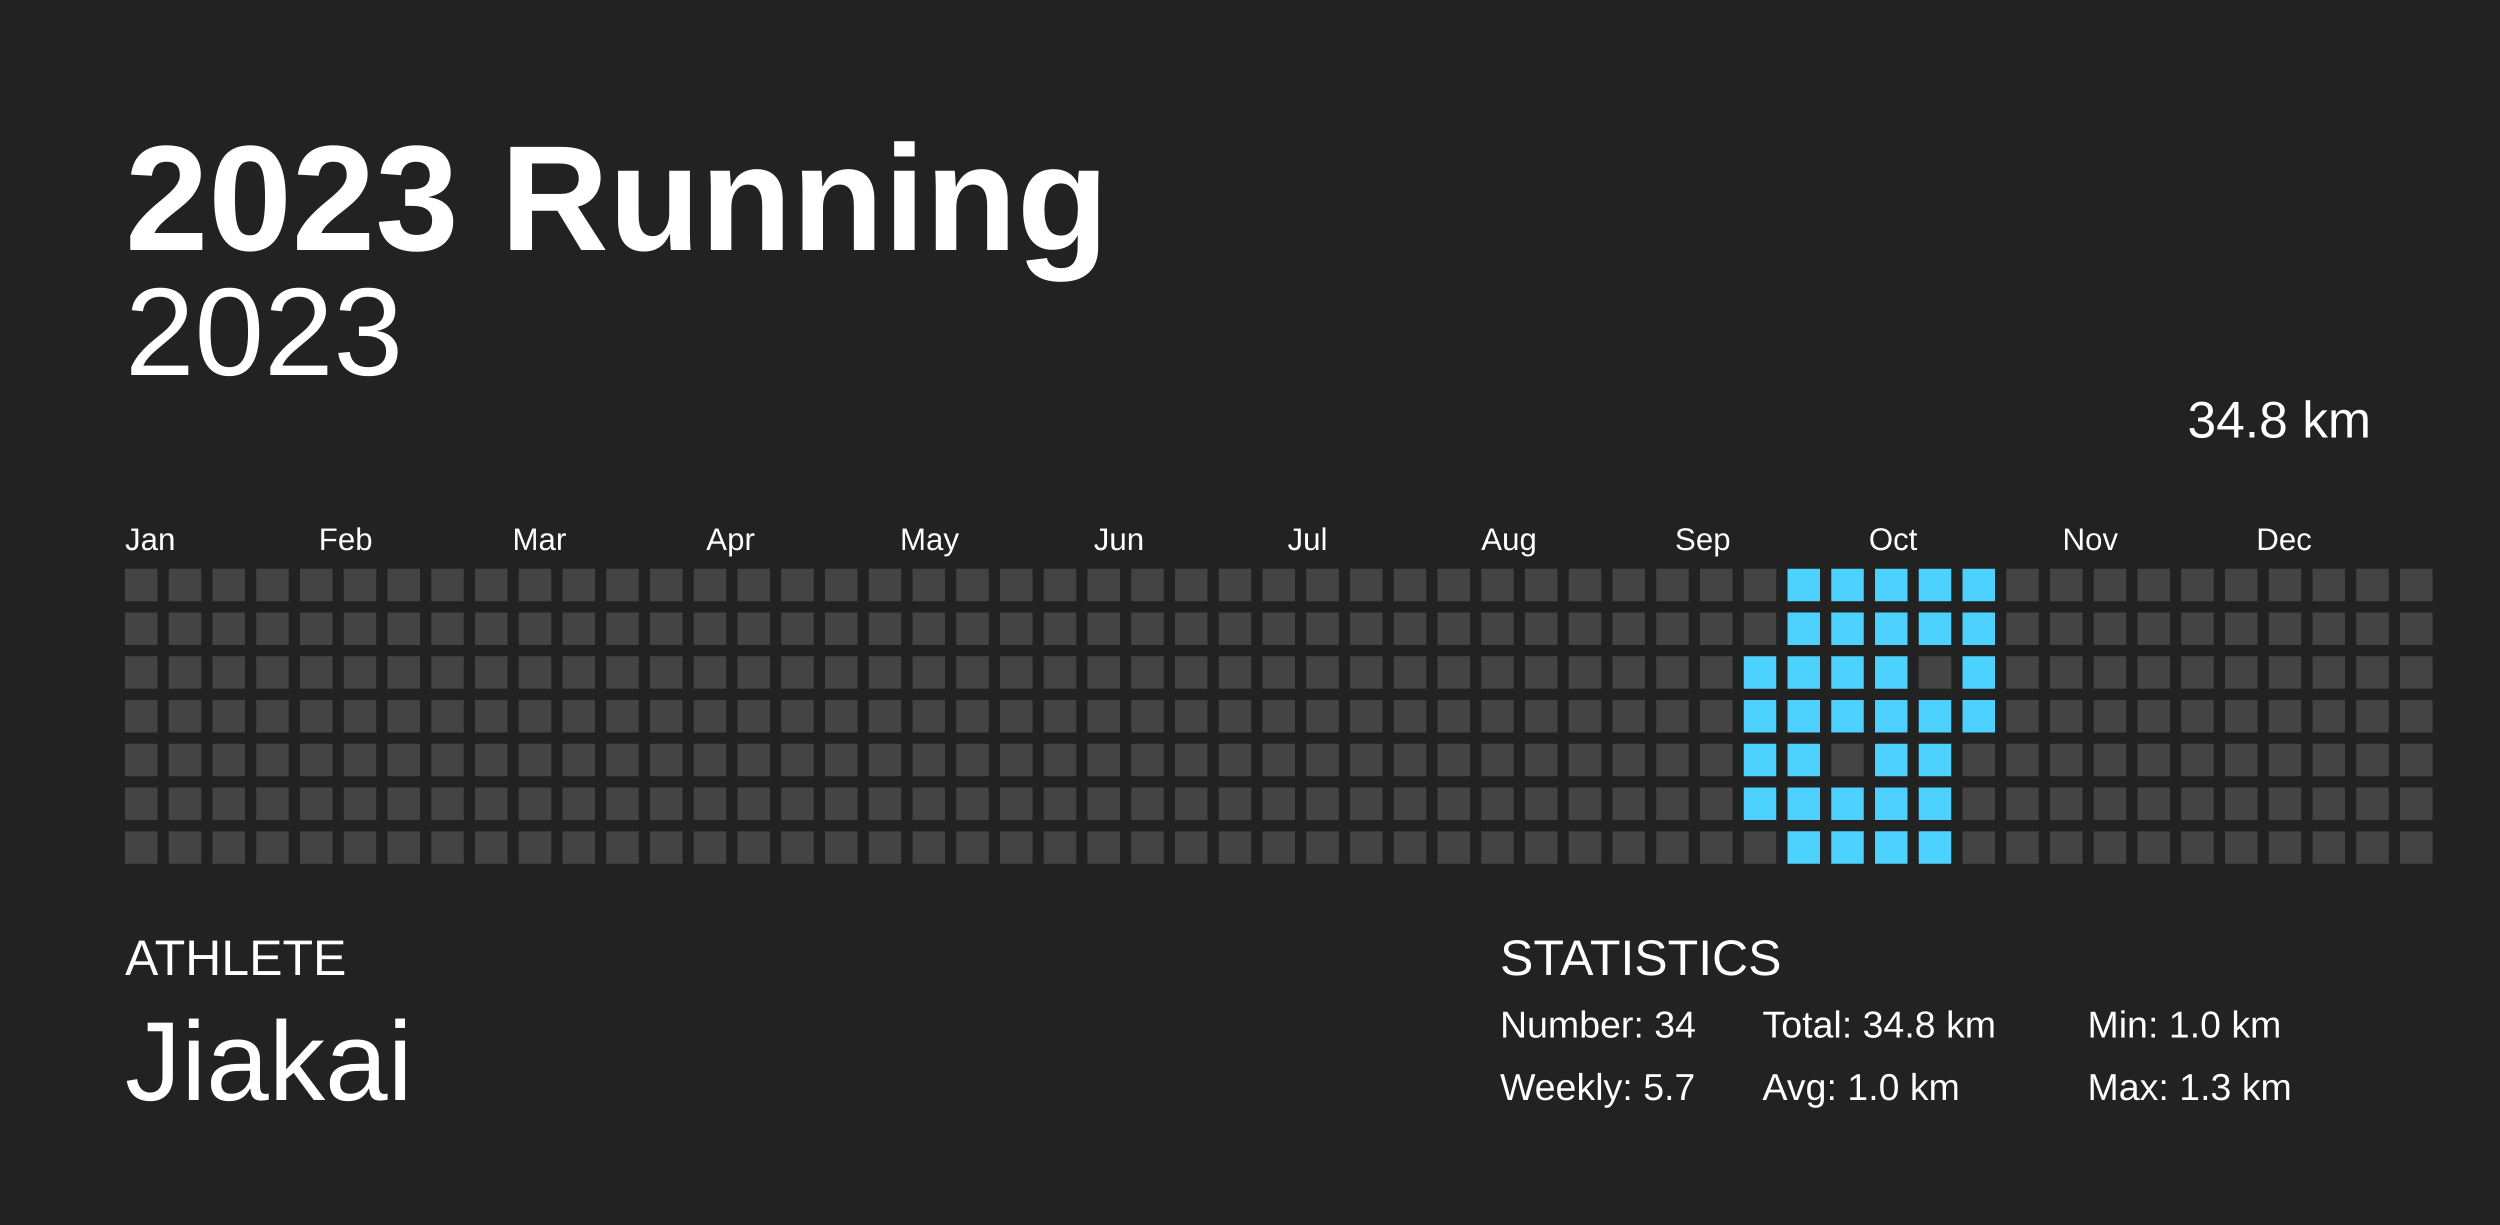
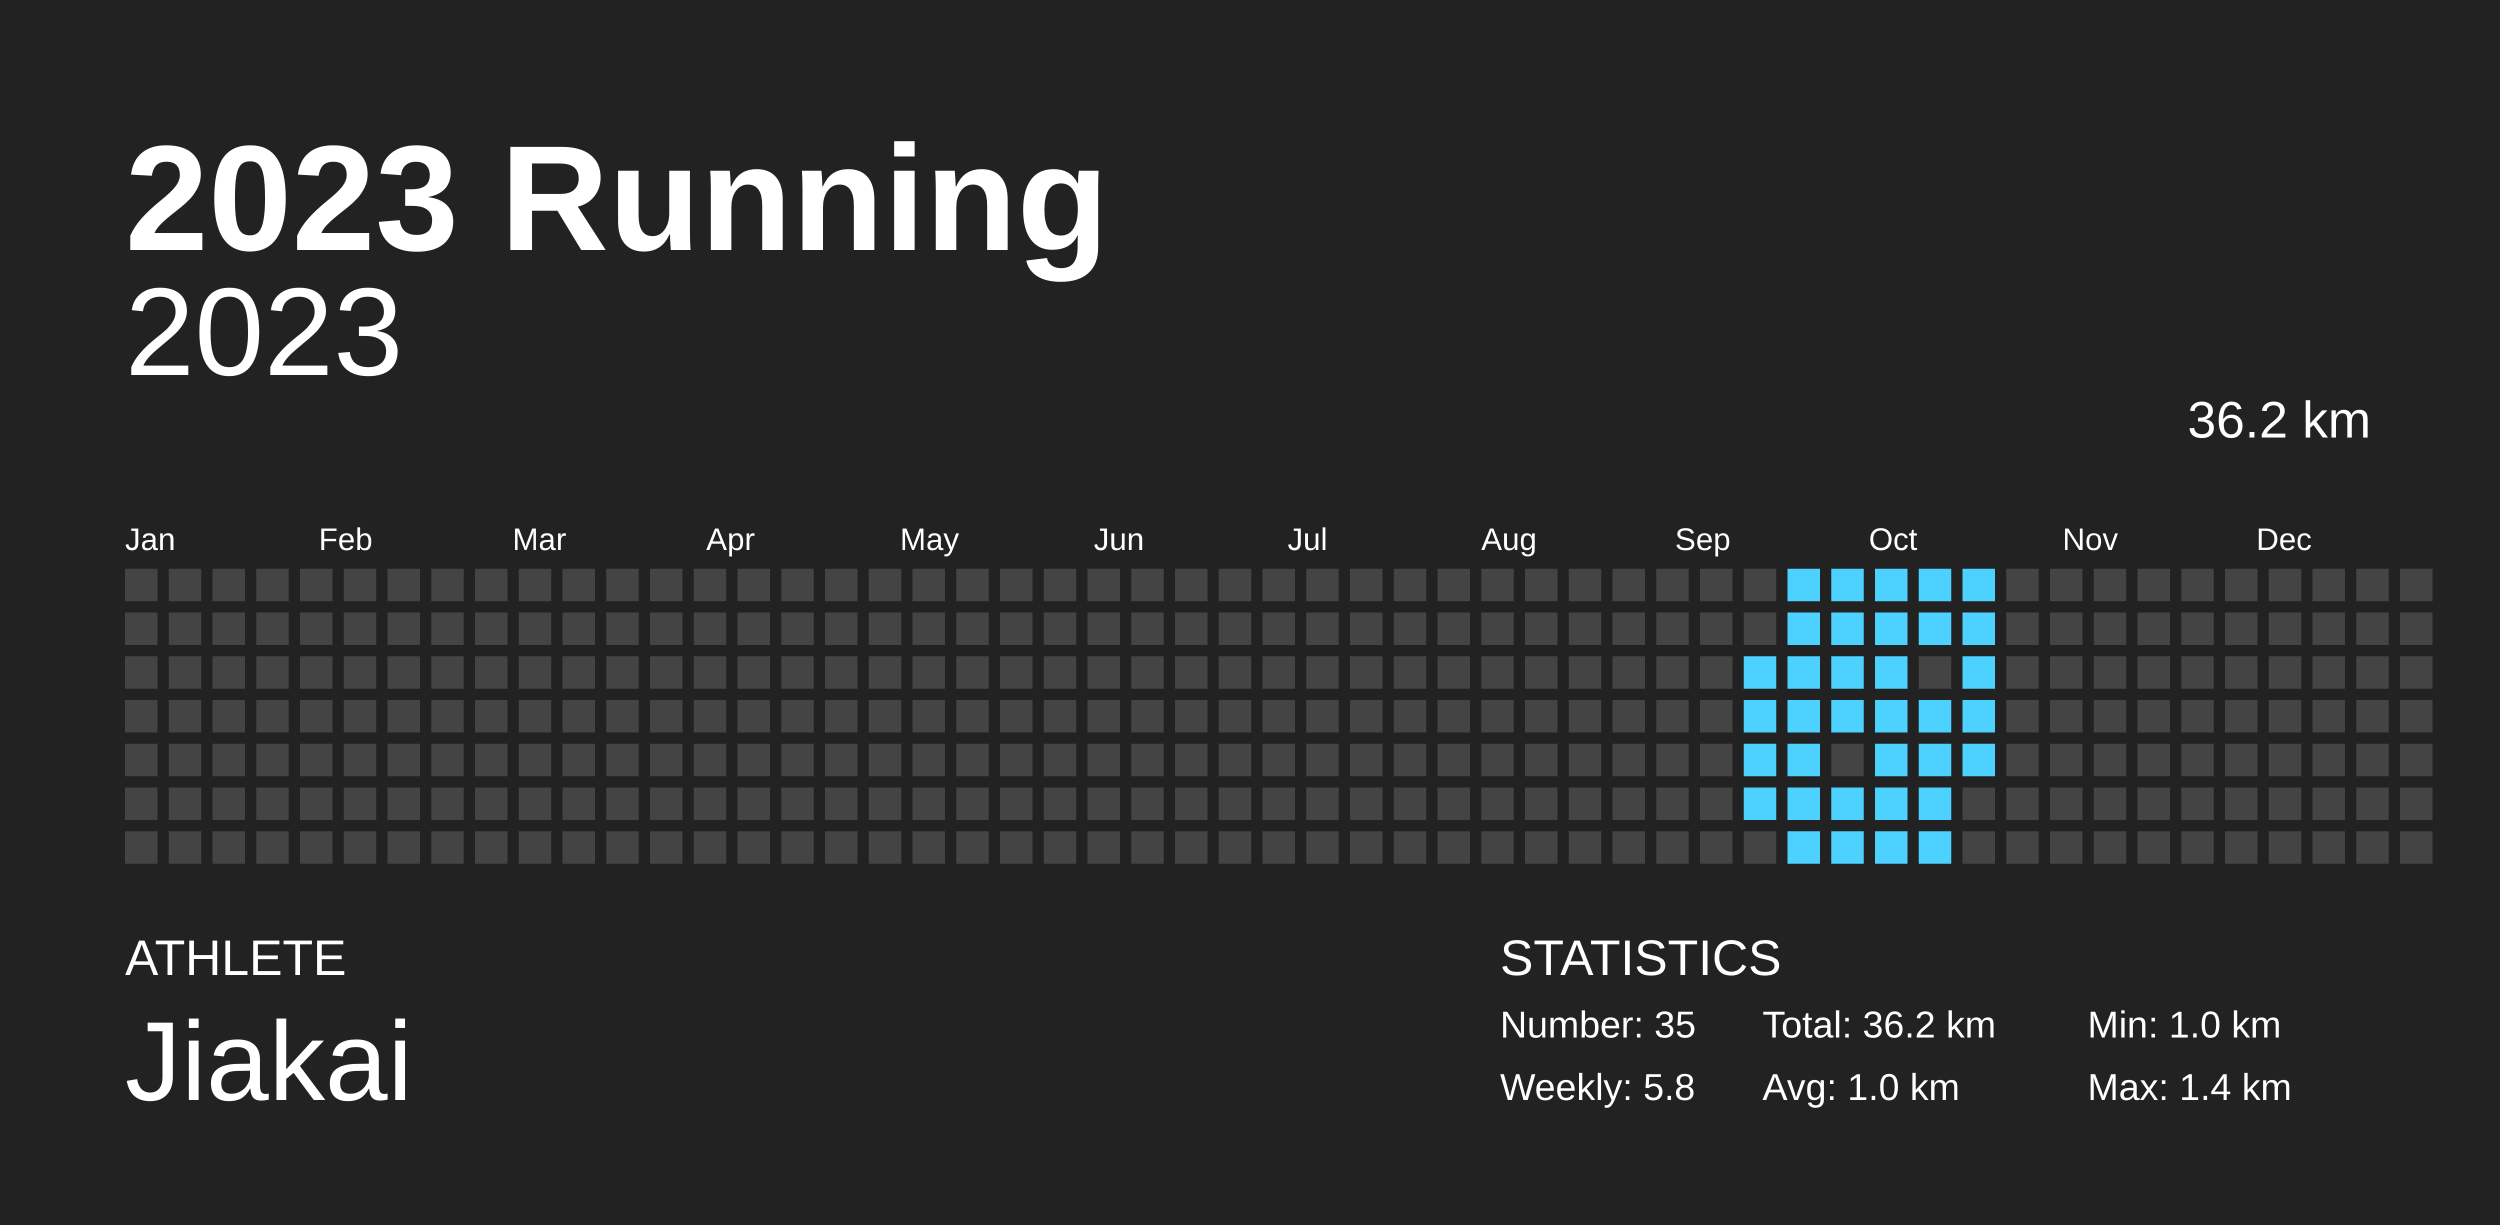
<svg xmlns="http://www.w3.org/2000/svg" baseProfile="full" height="98mm" version="1.1" viewBox="0,0,200,98" width="200mm">
  <defs />
  <rect fill="#222222" height="98" width="200" x="0" y="0" />
  <text fill="#FFFFFF" style="font-size:12px; font-family:Arial; font-weight:bold;" x="10" y="20">2023 Running</text>
  <text fill="#FFFFFF" style="font-size:4px; font-family:Arial" x="10" y="78">ATHLETE</text>
  <text fill="#FFFFFF" style="font-size:9px; font-family:Arial" x="10" y="88">Jiakai</text>
  <text fill="#FFFFFF" style="font-size:4px; font-family:Arial" x="120" y="78">STATISTICS</text>
-   <text fill="#FFFFFF" style="font-size:3px; font-family:Arial" x="120" y="83">Number: 34</text>
-   <text fill="#FFFFFF" style="font-size:3px; font-family:Arial" x="120" y="88">Weekly: 5.7</text>
-   <text fill="#FFFFFF" style="font-size:3px; font-family:Arial" x="141" y="83">Total: 34.8 km</text>
+   <text fill="#FFFFFF" style="font-size:3px; font-family:Arial" x="120" y="83">Number: 35</text>
+   <text fill="#FFFFFF" style="font-size:3px; font-family:Arial" x="120" y="88">Weekly: 5.8</text>
+   <text fill="#FFFFFF" style="font-size:3px; font-family:Arial" x="141" y="83">Total: 36.2 km</text>
  <text fill="#FFFFFF" style="font-size:3px; font-family:Arial" x="141" y="88">Avg: 1.0 km</text>
  <text fill="#FFFFFF" style="font-size:3px; font-family:Arial" x="167" y="83">Min: 1.0 km</text>
-   <text fill="#FFFFFF" style="font-size:3px; font-family:Arial" x="167" y="88">Max: 1.3 km</text>
+   <text fill="#FFFFFF" style="font-size:3px; font-family:Arial" x="167" y="88">Max: 1.4 km</text>
  <text alignment-baseline="hanging" fill="#FFFFFF" style="font-size:10.0px; font-family:Arial;" x="10" y="30">2023</text>
-   <text alignment-baseline="hanging" fill="#FFFFFF" style="font-size:4.125px; font-family:Arial;" x="175" y="35">34.8 km</text>
+   <text alignment-baseline="hanging" fill="#FFFFFF" style="font-size:4.125px; font-family:Arial;" x="175" y="35">36.2 km</text>
  <text fill="#FFFFFF" style="font-size:2.5px; font-family:Arial" x="10.0" y="44">Jan</text>
  <text fill="#FFFFFF" style="font-size:2.5px; font-family:Arial" x="25.5" y="44">Feb</text>
  <text fill="#FFFFFF" style="font-size:2.5px; font-family:Arial" x="41.0" y="44">Mar</text>
  <text fill="#FFFFFF" style="font-size:2.5px; font-family:Arial" x="56.5" y="44">Apr</text>
  <text fill="#FFFFFF" style="font-size:2.5px; font-family:Arial" x="72.0" y="44">May</text>
  <text fill="#FFFFFF" style="font-size:2.5px; font-family:Arial" x="87.5" y="44">Jun</text>
  <text fill="#FFFFFF" style="font-size:2.5px; font-family:Arial" x="103.0" y="44">Jul</text>
  <text fill="#FFFFFF" style="font-size:2.5px; font-family:Arial" x="118.5" y="44">Aug</text>
  <text fill="#FFFFFF" style="font-size:2.5px; font-family:Arial" x="134.0" y="44">Sep</text>
  <text fill="#FFFFFF" style="font-size:2.5px; font-family:Arial" x="149.5" y="44">Oct</text>
  <text fill="#FFFFFF" style="font-size:2.5px; font-family:Arial" x="165.0" y="44">Nov</text>
  <text fill="#FFFFFF" style="font-size:2.5px; font-family:Arial" x="180.5" y="44">Dec</text>
  <rect fill="#444444" height="2.6" width="2.6" x="10.0" y="45.5" />
  <rect fill="#444444" height="2.6" width="2.6" x="10.0" y="49.0" />
  <rect fill="#444444" height="2.6" width="2.6" x="10.0" y="52.5" />
  <rect fill="#444444" height="2.6" width="2.6" x="10.0" y="56.0" />
  <rect fill="#444444" height="2.6" width="2.6" x="10.0" y="59.5" />
  <rect fill="#444444" height="2.6" width="2.6" x="10.0" y="63.0" />
  <rect fill="#444444" height="2.6" width="2.6" x="10.0" y="66.5" />
  <rect fill="#444444" height="2.6" width="2.6" x="13.5" y="45.5" />
  <rect fill="#444444" height="2.6" width="2.6" x="13.5" y="49.0" />
  <rect fill="#444444" height="2.6" width="2.6" x="13.5" y="52.5" />
  <rect fill="#444444" height="2.6" width="2.6" x="13.5" y="56.0" />
  <rect fill="#444444" height="2.6" width="2.6" x="13.5" y="59.5" />
  <rect fill="#444444" height="2.6" width="2.6" x="13.5" y="63.0" />
  <rect fill="#444444" height="2.6" width="2.6" x="13.5" y="66.5" />
  <rect fill="#444444" height="2.6" width="2.6" x="17.0" y="45.5" />
  <rect fill="#444444" height="2.6" width="2.6" x="17.0" y="49.0" />
  <rect fill="#444444" height="2.6" width="2.6" x="17.0" y="52.5" />
  <rect fill="#444444" height="2.6" width="2.6" x="17.0" y="56.0" />
  <rect fill="#444444" height="2.6" width="2.6" x="17.0" y="59.5" />
  <rect fill="#444444" height="2.6" width="2.6" x="17.0" y="63.0" />
  <rect fill="#444444" height="2.6" width="2.6" x="17.0" y="66.5" />
  <rect fill="#444444" height="2.6" width="2.6" x="20.5" y="45.5" />
  <rect fill="#444444" height="2.6" width="2.6" x="20.5" y="49.0" />
  <rect fill="#444444" height="2.6" width="2.6" x="20.5" y="52.5" />
  <rect fill="#444444" height="2.6" width="2.6" x="20.5" y="56.0" />
  <rect fill="#444444" height="2.6" width="2.6" x="20.5" y="59.5" />
  <rect fill="#444444" height="2.6" width="2.6" x="20.5" y="63.0" />
  <rect fill="#444444" height="2.6" width="2.6" x="20.5" y="66.5" />
  <rect fill="#444444" height="2.6" width="2.6" x="24.0" y="45.5" />
  <rect fill="#444444" height="2.6" width="2.6" x="24.0" y="49.0" />
  <rect fill="#444444" height="2.6" width="2.6" x="24.0" y="52.5" />
  <rect fill="#444444" height="2.6" width="2.6" x="24.0" y="56.0" />
  <rect fill="#444444" height="2.6" width="2.6" x="24.0" y="59.5" />
  <rect fill="#444444" height="2.6" width="2.6" x="24.0" y="63.0" />
  <rect fill="#444444" height="2.6" width="2.6" x="24.0" y="66.5" />
  <rect fill="#444444" height="2.6" width="2.6" x="27.5" y="45.5" />
  <rect fill="#444444" height="2.6" width="2.6" x="27.5" y="49.0" />
  <rect fill="#444444" height="2.6" width="2.6" x="27.5" y="52.5" />
  <rect fill="#444444" height="2.6" width="2.6" x="27.5" y="56.0" />
  <rect fill="#444444" height="2.6" width="2.6" x="27.5" y="59.5" />
  <rect fill="#444444" height="2.6" width="2.6" x="27.5" y="63.0" />
  <rect fill="#444444" height="2.6" width="2.6" x="27.5" y="66.5" />
  <rect fill="#444444" height="2.6" width="2.6" x="31.0" y="45.5" />
  <rect fill="#444444" height="2.6" width="2.6" x="31.0" y="49.0" />
  <rect fill="#444444" height="2.6" width="2.6" x="31.0" y="52.5" />
  <rect fill="#444444" height="2.6" width="2.6" x="31.0" y="56.0" />
  <rect fill="#444444" height="2.6" width="2.6" x="31.0" y="59.5" />
  <rect fill="#444444" height="2.6" width="2.6" x="31.0" y="63.0" />
  <rect fill="#444444" height="2.6" width="2.6" x="31.0" y="66.5" />
  <rect fill="#444444" height="2.6" width="2.6" x="34.5" y="45.5" />
  <rect fill="#444444" height="2.6" width="2.6" x="34.5" y="49.0" />
  <rect fill="#444444" height="2.6" width="2.6" x="34.5" y="52.5" />
  <rect fill="#444444" height="2.6" width="2.6" x="34.5" y="56.0" />
  <rect fill="#444444" height="2.6" width="2.6" x="34.5" y="59.5" />
  <rect fill="#444444" height="2.6" width="2.6" x="34.5" y="63.0" />
  <rect fill="#444444" height="2.6" width="2.6" x="34.5" y="66.5" />
  <rect fill="#444444" height="2.6" width="2.6" x="38.0" y="45.5" />
  <rect fill="#444444" height="2.6" width="2.6" x="38.0" y="49.0" />
  <rect fill="#444444" height="2.6" width="2.6" x="38.0" y="52.5" />
  <rect fill="#444444" height="2.6" width="2.6" x="38.0" y="56.0" />
  <rect fill="#444444" height="2.6" width="2.6" x="38.0" y="59.5" />
  <rect fill="#444444" height="2.6" width="2.6" x="38.0" y="63.0" />
  <rect fill="#444444" height="2.6" width="2.6" x="38.0" y="66.5" />
  <rect fill="#444444" height="2.6" width="2.6" x="41.5" y="45.5" />
  <rect fill="#444444" height="2.6" width="2.6" x="41.5" y="49.0" />
  <rect fill="#444444" height="2.6" width="2.6" x="41.5" y="52.5" />
  <rect fill="#444444" height="2.6" width="2.6" x="41.5" y="56.0" />
  <rect fill="#444444" height="2.6" width="2.6" x="41.5" y="59.5" />
  <rect fill="#444444" height="2.6" width="2.6" x="41.5" y="63.0" />
  <rect fill="#444444" height="2.6" width="2.6" x="41.5" y="66.5" />
  <rect fill="#444444" height="2.6" width="2.6" x="45.0" y="45.5" />
  <rect fill="#444444" height="2.6" width="2.6" x="45.0" y="49.0" />
  <rect fill="#444444" height="2.6" width="2.6" x="45.0" y="52.5" />
  <rect fill="#444444" height="2.6" width="2.6" x="45.0" y="56.0" />
  <rect fill="#444444" height="2.6" width="2.6" x="45.0" y="59.5" />
  <rect fill="#444444" height="2.6" width="2.6" x="45.0" y="63.0" />
  <rect fill="#444444" height="2.6" width="2.6" x="45.0" y="66.5" />
  <rect fill="#444444" height="2.6" width="2.6" x="48.5" y="45.5" />
  <rect fill="#444444" height="2.6" width="2.6" x="48.5" y="49.0" />
  <rect fill="#444444" height="2.6" width="2.6" x="48.5" y="52.5" />
  <rect fill="#444444" height="2.6" width="2.6" x="48.5" y="56.0" />
  <rect fill="#444444" height="2.6" width="2.6" x="48.5" y="59.5" />
  <rect fill="#444444" height="2.6" width="2.6" x="48.5" y="63.0" />
  <rect fill="#444444" height="2.6" width="2.6" x="48.5" y="66.5" />
  <rect fill="#444444" height="2.6" width="2.6" x="52.0" y="45.5" />
  <rect fill="#444444" height="2.6" width="2.6" x="52.0" y="49.0" />
  <rect fill="#444444" height="2.6" width="2.6" x="52.0" y="52.5" />
  <rect fill="#444444" height="2.6" width="2.6" x="52.0" y="56.0" />
  <rect fill="#444444" height="2.6" width="2.6" x="52.0" y="59.5" />
  <rect fill="#444444" height="2.6" width="2.6" x="52.0" y="63.0" />
  <rect fill="#444444" height="2.6" width="2.6" x="52.0" y="66.5" />
  <rect fill="#444444" height="2.6" width="2.6" x="55.5" y="45.5" />
  <rect fill="#444444" height="2.6" width="2.6" x="55.5" y="49.0" />
  <rect fill="#444444" height="2.6" width="2.6" x="55.5" y="52.5" />
  <rect fill="#444444" height="2.6" width="2.6" x="55.5" y="56.0" />
  <rect fill="#444444" height="2.6" width="2.6" x="55.5" y="59.5" />
  <rect fill="#444444" height="2.6" width="2.6" x="55.5" y="63.0" />
  <rect fill="#444444" height="2.6" width="2.6" x="55.5" y="66.5" />
  <rect fill="#444444" height="2.6" width="2.6" x="59.0" y="45.5" />
  <rect fill="#444444" height="2.6" width="2.6" x="59.0" y="49.0" />
  <rect fill="#444444" height="2.6" width="2.6" x="59.0" y="52.5" />
  <rect fill="#444444" height="2.6" width="2.6" x="59.0" y="56.0" />
  <rect fill="#444444" height="2.6" width="2.6" x="59.0" y="59.5" />
  <rect fill="#444444" height="2.6" width="2.6" x="59.0" y="63.0" />
  <rect fill="#444444" height="2.6" width="2.6" x="59.0" y="66.5" />
  <rect fill="#444444" height="2.6" width="2.6" x="62.5" y="45.5" />
  <rect fill="#444444" height="2.6" width="2.6" x="62.5" y="49.0" />
  <rect fill="#444444" height="2.6" width="2.6" x="62.5" y="52.5" />
  <rect fill="#444444" height="2.6" width="2.6" x="62.5" y="56.0" />
  <rect fill="#444444" height="2.6" width="2.6" x="62.5" y="59.5" />
  <rect fill="#444444" height="2.6" width="2.6" x="62.5" y="63.0" />
  <rect fill="#444444" height="2.6" width="2.6" x="62.5" y="66.5" />
  <rect fill="#444444" height="2.6" width="2.6" x="66.0" y="45.5" />
  <rect fill="#444444" height="2.6" width="2.6" x="66.0" y="49.0" />
  <rect fill="#444444" height="2.6" width="2.6" x="66.0" y="52.5" />
  <rect fill="#444444" height="2.6" width="2.6" x="66.0" y="56.0" />
  <rect fill="#444444" height="2.6" width="2.6" x="66.0" y="59.5" />
  <rect fill="#444444" height="2.6" width="2.6" x="66.0" y="63.0" />
  <rect fill="#444444" height="2.6" width="2.6" x="66.0" y="66.5" />
  <rect fill="#444444" height="2.6" width="2.6" x="69.5" y="45.5" />
  <rect fill="#444444" height="2.6" width="2.6" x="69.5" y="49.0" />
  <rect fill="#444444" height="2.6" width="2.6" x="69.5" y="52.5" />
  <rect fill="#444444" height="2.6" width="2.6" x="69.5" y="56.0" />
  <rect fill="#444444" height="2.6" width="2.6" x="69.5" y="59.5" />
  <rect fill="#444444" height="2.6" width="2.6" x="69.5" y="63.0" />
  <rect fill="#444444" height="2.6" width="2.6" x="69.5" y="66.5" />
  <rect fill="#444444" height="2.6" width="2.6" x="73.0" y="45.5" />
  <rect fill="#444444" height="2.6" width="2.6" x="73.0" y="49.0" />
  <rect fill="#444444" height="2.6" width="2.6" x="73.0" y="52.5" />
  <rect fill="#444444" height="2.6" width="2.6" x="73.0" y="56.0" />
  <rect fill="#444444" height="2.6" width="2.6" x="73.0" y="59.5" />
  <rect fill="#444444" height="2.6" width="2.6" x="73.0" y="63.0" />
  <rect fill="#444444" height="2.6" width="2.6" x="73.0" y="66.5" />
  <rect fill="#444444" height="2.6" width="2.6" x="76.5" y="45.5" />
  <rect fill="#444444" height="2.6" width="2.6" x="76.5" y="49.0" />
  <rect fill="#444444" height="2.6" width="2.6" x="76.5" y="52.5" />
  <rect fill="#444444" height="2.6" width="2.6" x="76.5" y="56.0" />
  <rect fill="#444444" height="2.6" width="2.6" x="76.5" y="59.5" />
  <rect fill="#444444" height="2.6" width="2.6" x="76.5" y="63.0" />
  <rect fill="#444444" height="2.6" width="2.6" x="76.5" y="66.5" />
  <rect fill="#444444" height="2.6" width="2.6" x="80.0" y="45.5" />
  <rect fill="#444444" height="2.6" width="2.6" x="80.0" y="49.0" />
  <rect fill="#444444" height="2.6" width="2.6" x="80.0" y="52.5" />
  <rect fill="#444444" height="2.6" width="2.6" x="80.0" y="56.0" />
  <rect fill="#444444" height="2.6" width="2.6" x="80.0" y="59.5" />
  <rect fill="#444444" height="2.6" width="2.6" x="80.0" y="63.0" />
  <rect fill="#444444" height="2.6" width="2.6" x="80.0" y="66.5" />
  <rect fill="#444444" height="2.6" width="2.6" x="83.5" y="45.5" />
  <rect fill="#444444" height="2.6" width="2.6" x="83.5" y="49.0" />
  <rect fill="#444444" height="2.6" width="2.6" x="83.5" y="52.5" />
  <rect fill="#444444" height="2.6" width="2.6" x="83.5" y="56.0" />
  <rect fill="#444444" height="2.6" width="2.6" x="83.5" y="59.5" />
  <rect fill="#444444" height="2.6" width="2.6" x="83.5" y="63.0" />
  <rect fill="#444444" height="2.6" width="2.6" x="83.5" y="66.5" />
  <rect fill="#444444" height="2.6" width="2.6" x="87.0" y="45.5" />
  <rect fill="#444444" height="2.6" width="2.6" x="87.0" y="49.0" />
  <rect fill="#444444" height="2.6" width="2.6" x="87.0" y="52.5" />
  <rect fill="#444444" height="2.6" width="2.6" x="87.0" y="56.0" />
  <rect fill="#444444" height="2.6" width="2.6" x="87.0" y="59.5" />
  <rect fill="#444444" height="2.6" width="2.6" x="87.0" y="63.0" />
  <rect fill="#444444" height="2.6" width="2.6" x="87.0" y="66.5" />
  <rect fill="#444444" height="2.6" width="2.6" x="90.5" y="45.5" />
  <rect fill="#444444" height="2.6" width="2.6" x="90.5" y="49.0" />
  <rect fill="#444444" height="2.6" width="2.6" x="90.5" y="52.5" />
  <rect fill="#444444" height="2.6" width="2.6" x="90.5" y="56.0" />
  <rect fill="#444444" height="2.6" width="2.6" x="90.5" y="59.5" />
  <rect fill="#444444" height="2.6" width="2.6" x="90.5" y="63.0" />
  <rect fill="#444444" height="2.6" width="2.6" x="90.5" y="66.5" />
  <rect fill="#444444" height="2.6" width="2.6" x="94.0" y="45.5" />
  <rect fill="#444444" height="2.6" width="2.6" x="94.0" y="49.0" />
  <rect fill="#444444" height="2.6" width="2.6" x="94.0" y="52.5" />
  <rect fill="#444444" height="2.6" width="2.6" x="94.0" y="56.0" />
  <rect fill="#444444" height="2.6" width="2.6" x="94.0" y="59.5" />
  <rect fill="#444444" height="2.6" width="2.6" x="94.0" y="63.0" />
  <rect fill="#444444" height="2.6" width="2.6" x="94.0" y="66.5" />
  <rect fill="#444444" height="2.6" width="2.6" x="97.5" y="45.5" />
  <rect fill="#444444" height="2.6" width="2.6" x="97.5" y="49.0" />
  <rect fill="#444444" height="2.6" width="2.6" x="97.5" y="52.5" />
  <rect fill="#444444" height="2.6" width="2.6" x="97.5" y="56.0" />
  <rect fill="#444444" height="2.6" width="2.6" x="97.5" y="59.5" />
  <rect fill="#444444" height="2.6" width="2.6" x="97.5" y="63.0" />
  <rect fill="#444444" height="2.6" width="2.6" x="97.5" y="66.5" />
  <rect fill="#444444" height="2.6" width="2.6" x="101.0" y="45.5" />
  <rect fill="#444444" height="2.6" width="2.6" x="101.0" y="49.0" />
  <rect fill="#444444" height="2.6" width="2.6" x="101.0" y="52.5" />
  <rect fill="#444444" height="2.6" width="2.6" x="101.0" y="56.0" />
  <rect fill="#444444" height="2.6" width="2.6" x="101.0" y="59.5" />
  <rect fill="#444444" height="2.6" width="2.6" x="101.0" y="63.0" />
  <rect fill="#444444" height="2.6" width="2.6" x="101.0" y="66.5" />
  <rect fill="#444444" height="2.6" width="2.6" x="104.5" y="45.5" />
  <rect fill="#444444" height="2.6" width="2.6" x="104.5" y="49.0" />
  <rect fill="#444444" height="2.6" width="2.6" x="104.5" y="52.5" />
  <rect fill="#444444" height="2.6" width="2.6" x="104.5" y="56.0" />
  <rect fill="#444444" height="2.6" width="2.6" x="104.5" y="59.5" />
  <rect fill="#444444" height="2.6" width="2.6" x="104.5" y="63.0" />
  <rect fill="#444444" height="2.6" width="2.6" x="104.5" y="66.5" />
  <rect fill="#444444" height="2.6" width="2.6" x="108.0" y="45.5" />
  <rect fill="#444444" height="2.6" width="2.6" x="108.0" y="49.0" />
  <rect fill="#444444" height="2.6" width="2.6" x="108.0" y="52.5" />
  <rect fill="#444444" height="2.6" width="2.6" x="108.0" y="56.0" />
  <rect fill="#444444" height="2.6" width="2.6" x="108.0" y="59.5" />
  <rect fill="#444444" height="2.6" width="2.6" x="108.0" y="63.0" />
  <rect fill="#444444" height="2.6" width="2.6" x="108.0" y="66.5" />
  <rect fill="#444444" height="2.6" width="2.6" x="111.5" y="45.5" />
  <rect fill="#444444" height="2.6" width="2.6" x="111.5" y="49.0" />
  <rect fill="#444444" height="2.6" width="2.6" x="111.5" y="52.5" />
  <rect fill="#444444" height="2.6" width="2.6" x="111.5" y="56.0" />
  <rect fill="#444444" height="2.6" width="2.6" x="111.5" y="59.5" />
  <rect fill="#444444" height="2.6" width="2.6" x="111.5" y="63.0" />
  <rect fill="#444444" height="2.6" width="2.6" x="111.5" y="66.5" />
  <rect fill="#444444" height="2.6" width="2.6" x="115.0" y="45.5" />
  <rect fill="#444444" height="2.6" width="2.6" x="115.0" y="49.0" />
  <rect fill="#444444" height="2.6" width="2.6" x="115.0" y="52.5" />
  <rect fill="#444444" height="2.6" width="2.6" x="115.0" y="56.0" />
  <rect fill="#444444" height="2.6" width="2.6" x="115.0" y="59.5" />
  <rect fill="#444444" height="2.6" width="2.6" x="115.0" y="63.0" />
  <rect fill="#444444" height="2.6" width="2.6" x="115.0" y="66.5" />
  <rect fill="#444444" height="2.6" width="2.6" x="118.5" y="45.5" />
  <rect fill="#444444" height="2.6" width="2.6" x="118.5" y="49.0" />
  <rect fill="#444444" height="2.6" width="2.6" x="118.5" y="52.5" />
  <rect fill="#444444" height="2.6" width="2.6" x="118.5" y="56.0" />
  <rect fill="#444444" height="2.6" width="2.6" x="118.5" y="59.5" />
  <rect fill="#444444" height="2.6" width="2.6" x="118.5" y="63.0" />
  <rect fill="#444444" height="2.6" width="2.6" x="118.5" y="66.5" />
  <rect fill="#444444" height="2.6" width="2.6" x="122.0" y="45.5" />
  <rect fill="#444444" height="2.6" width="2.6" x="122.0" y="49.0" />
  <rect fill="#444444" height="2.6" width="2.6" x="122.0" y="52.5" />
  <rect fill="#444444" height="2.6" width="2.6" x="122.0" y="56.0" />
  <rect fill="#444444" height="2.6" width="2.6" x="122.0" y="59.5" />
  <rect fill="#444444" height="2.6" width="2.6" x="122.0" y="63.0" />
  <rect fill="#444444" height="2.6" width="2.6" x="122.0" y="66.5" />
  <rect fill="#444444" height="2.6" width="2.6" x="125.5" y="45.5" />
  <rect fill="#444444" height="2.6" width="2.6" x="125.5" y="49.0" />
  <rect fill="#444444" height="2.6" width="2.6" x="125.5" y="52.5" />
  <rect fill="#444444" height="2.6" width="2.6" x="125.5" y="56.0" />
  <rect fill="#444444" height="2.6" width="2.6" x="125.5" y="59.5" />
  <rect fill="#444444" height="2.6" width="2.6" x="125.5" y="63.0" />
  <rect fill="#444444" height="2.6" width="2.6" x="125.5" y="66.5" />
  <rect fill="#444444" height="2.6" width="2.6" x="129.0" y="45.5" />
  <rect fill="#444444" height="2.6" width="2.6" x="129.0" y="49.0" />
  <rect fill="#444444" height="2.6" width="2.6" x="129.0" y="52.5" />
  <rect fill="#444444" height="2.6" width="2.6" x="129.0" y="56.0" />
  <rect fill="#444444" height="2.6" width="2.6" x="129.0" y="59.5" />
  <rect fill="#444444" height="2.6" width="2.6" x="129.0" y="63.0" />
  <rect fill="#444444" height="2.6" width="2.6" x="129.0" y="66.5" />
  <rect fill="#444444" height="2.6" width="2.6" x="132.5" y="45.5" />
  <rect fill="#444444" height="2.6" width="2.6" x="132.5" y="49.0" />
  <rect fill="#444444" height="2.6" width="2.6" x="132.5" y="52.5" />
  <rect fill="#444444" height="2.6" width="2.6" x="132.5" y="56.0" />
  <rect fill="#444444" height="2.6" width="2.6" x="132.5" y="59.5" />
  <rect fill="#444444" height="2.6" width="2.6" x="132.5" y="63.0" />
  <rect fill="#444444" height="2.6" width="2.6" x="132.5" y="66.5" />
  <rect fill="#444444" height="2.6" width="2.6" x="136.0" y="45.5" />
  <rect fill="#444444" height="2.6" width="2.6" x="136.0" y="49.0" />
  <rect fill="#444444" height="2.6" width="2.6" x="136.0" y="52.5" />
  <rect fill="#444444" height="2.6" width="2.6" x="136.0" y="56.0" />
  <rect fill="#444444" height="2.6" width="2.6" x="136.0" y="59.5" />
  <rect fill="#444444" height="2.6" width="2.6" x="136.0" y="63.0" />
  <rect fill="#444444" height="2.6" width="2.6" x="136.0" y="66.5" />
  <rect fill="#444444" height="2.6" width="2.6" x="139.5" y="45.5" />
  <rect fill="#444444" height="2.6" width="2.6" x="139.5" y="49.0" />
  <rect fill="#4dd2ff" height="2.6" width="2.6" x="139.5" y="52.5" />
  <rect fill="#4dd2ff" height="2.6" width="2.6" x="139.5" y="56.0" />
  <rect fill="#4dd2ff" height="2.6" width="2.6" x="139.5" y="59.5" />
  <rect fill="#4dd2ff" height="2.6" width="2.6" x="139.5" y="63.0" />
  <rect fill="#444444" height="2.6" width="2.6" x="139.5" y="66.5" />
  <rect fill="#4dd2ff" height="2.6" width="2.6" x="143.0" y="45.5" />
  <rect fill="#4dd2ff" height="2.6" width="2.6" x="143.0" y="49.0" />
  <rect fill="#4dd2ff" height="2.6" width="2.6" x="143.0" y="52.5" />
  <rect fill="#4dd2ff" height="2.6" width="2.6" x="143.0" y="56.0" />
  <rect fill="#4dd2ff" height="2.6" width="2.6" x="143.0" y="59.5" />
  <rect fill="#4dd2ff" height="2.6" width="2.6" x="143.0" y="63.0" />
  <rect fill="#4dd2ff" height="2.6" width="2.6" x="143.0" y="66.5" />
  <rect fill="#4dd2ff" height="2.6" width="2.6" x="146.5" y="45.5" />
  <rect fill="#4dd2ff" height="2.6" width="2.6" x="146.5" y="49.0" />
  <rect fill="#4dd2ff" height="2.6" width="2.6" x="146.5" y="52.5" />
  <rect fill="#4dd2ff" height="2.6" width="2.6" x="146.5" y="56.0" />
  <rect fill="#444444" height="2.6" width="2.6" x="146.5" y="59.5" />
  <rect fill="#4dd2ff" height="2.6" width="2.6" x="146.5" y="63.0" />
  <rect fill="#4dd2ff" height="2.6" width="2.6" x="146.5" y="66.5" />
  <rect fill="#4dd2ff" height="2.6" width="2.6" x="150.0" y="45.5" />
  <rect fill="#4dd2ff" height="2.6" width="2.6" x="150.0" y="49.0" />
  <rect fill="#4dd2ff" height="2.6" width="2.6" x="150.0" y="52.5" />
  <rect fill="#4dd2ff" height="2.6" width="2.6" x="150.0" y="56.0" />
  <rect fill="#4dd2ff" height="2.6" width="2.6" x="150.0" y="59.5" />
  <rect fill="#4dd2ff" height="2.6" width="2.6" x="150.0" y="63.0" />
  <rect fill="#4dd2ff" height="2.6" width="2.6" x="150.0" y="66.5" />
  <rect fill="#4dd2ff" height="2.6" width="2.6" x="153.5" y="45.5" />
  <rect fill="#4dd2ff" height="2.6" width="2.6" x="153.5" y="49.0" />
  <rect fill="#444444" height="2.6" width="2.6" x="153.5" y="52.5" />
  <rect fill="#4dd2ff" height="2.6" width="2.6" x="153.5" y="56.0" />
  <rect fill="#4dd2ff" height="2.6" width="2.6" x="153.5" y="59.5" />
  <rect fill="#4dd2ff" height="2.6" width="2.6" x="153.5" y="63.0" />
  <rect fill="#4dd2ff" height="2.6" width="2.6" x="153.5" y="66.5" />
  <rect fill="#4dd2ff" height="2.6" width="2.6" x="157.0" y="45.5" />
  <rect fill="#4dd2ff" height="2.6" width="2.6" x="157.0" y="49.0" />
  <rect fill="#4dd2ff" height="2.6" width="2.6" x="157.0" y="52.5" />
  <rect fill="#4dd2ff" height="2.6" width="2.6" x="157.0" y="56.0" />
-   <rect fill="#444444" height="2.6" width="2.6" x="157.0" y="59.5" />
+   <rect fill="#4dd2ff" height="2.6" width="2.6" x="157.0" y="59.5" />
  <rect fill="#444444" height="2.6" width="2.6" x="157.0" y="63.0" />
  <rect fill="#444444" height="2.6" width="2.6" x="157.0" y="66.5" />
  <rect fill="#444444" height="2.6" width="2.6" x="160.5" y="45.5" />
  <rect fill="#444444" height="2.6" width="2.6" x="160.5" y="49.0" />
  <rect fill="#444444" height="2.6" width="2.6" x="160.5" y="52.5" />
  <rect fill="#444444" height="2.6" width="2.6" x="160.5" y="56.0" />
  <rect fill="#444444" height="2.6" width="2.6" x="160.5" y="59.5" />
  <rect fill="#444444" height="2.6" width="2.6" x="160.5" y="63.0" />
  <rect fill="#444444" height="2.6" width="2.6" x="160.5" y="66.5" />
  <rect fill="#444444" height="2.6" width="2.6" x="164.0" y="45.5" />
  <rect fill="#444444" height="2.6" width="2.6" x="164.0" y="49.0" />
  <rect fill="#444444" height="2.6" width="2.6" x="164.0" y="52.5" />
  <rect fill="#444444" height="2.6" width="2.6" x="164.0" y="56.0" />
  <rect fill="#444444" height="2.6" width="2.6" x="164.0" y="59.5" />
  <rect fill="#444444" height="2.6" width="2.6" x="164.0" y="63.0" />
  <rect fill="#444444" height="2.6" width="2.6" x="164.0" y="66.5" />
  <rect fill="#444444" height="2.6" width="2.6" x="167.5" y="45.5" />
  <rect fill="#444444" height="2.6" width="2.6" x="167.5" y="49.0" />
  <rect fill="#444444" height="2.6" width="2.6" x="167.5" y="52.5" />
  <rect fill="#444444" height="2.6" width="2.6" x="167.5" y="56.0" />
  <rect fill="#444444" height="2.6" width="2.6" x="167.5" y="59.5" />
  <rect fill="#444444" height="2.6" width="2.6" x="167.5" y="63.0" />
  <rect fill="#444444" height="2.6" width="2.6" x="167.5" y="66.5" />
  <rect fill="#444444" height="2.6" width="2.6" x="171.0" y="45.5" />
  <rect fill="#444444" height="2.6" width="2.6" x="171.0" y="49.0" />
  <rect fill="#444444" height="2.6" width="2.6" x="171.0" y="52.5" />
  <rect fill="#444444" height="2.6" width="2.6" x="171.0" y="56.0" />
  <rect fill="#444444" height="2.6" width="2.6" x="171.0" y="59.5" />
  <rect fill="#444444" height="2.6" width="2.6" x="171.0" y="63.0" />
  <rect fill="#444444" height="2.6" width="2.6" x="171.0" y="66.5" />
  <rect fill="#444444" height="2.6" width="2.6" x="174.5" y="45.5" />
  <rect fill="#444444" height="2.6" width="2.6" x="174.5" y="49.0" />
  <rect fill="#444444" height="2.6" width="2.6" x="174.5" y="52.5" />
  <rect fill="#444444" height="2.6" width="2.6" x="174.5" y="56.0" />
  <rect fill="#444444" height="2.6" width="2.6" x="174.5" y="59.5" />
  <rect fill="#444444" height="2.6" width="2.6" x="174.5" y="63.0" />
  <rect fill="#444444" height="2.6" width="2.6" x="174.5" y="66.5" />
  <rect fill="#444444" height="2.6" width="2.6" x="178.0" y="45.5" />
  <rect fill="#444444" height="2.6" width="2.6" x="178.0" y="49.0" />
  <rect fill="#444444" height="2.6" width="2.6" x="178.0" y="52.5" />
  <rect fill="#444444" height="2.6" width="2.6" x="178.0" y="56.0" />
  <rect fill="#444444" height="2.6" width="2.6" x="178.0" y="59.5" />
  <rect fill="#444444" height="2.6" width="2.6" x="178.0" y="63.0" />
  <rect fill="#444444" height="2.6" width="2.6" x="178.0" y="66.5" />
  <rect fill="#444444" height="2.6" width="2.6" x="181.5" y="45.5" />
  <rect fill="#444444" height="2.6" width="2.6" x="181.5" y="49.0" />
  <rect fill="#444444" height="2.6" width="2.6" x="181.5" y="52.5" />
  <rect fill="#444444" height="2.6" width="2.6" x="181.5" y="56.0" />
  <rect fill="#444444" height="2.6" width="2.6" x="181.5" y="59.5" />
  <rect fill="#444444" height="2.6" width="2.6" x="181.5" y="63.0" />
  <rect fill="#444444" height="2.6" width="2.6" x="181.5" y="66.5" />
  <rect fill="#444444" height="2.6" width="2.6" x="185.0" y="45.5" />
  <rect fill="#444444" height="2.6" width="2.6" x="185.0" y="49.0" />
  <rect fill="#444444" height="2.6" width="2.6" x="185.0" y="52.5" />
  <rect fill="#444444" height="2.6" width="2.6" x="185.0" y="56.0" />
  <rect fill="#444444" height="2.6" width="2.6" x="185.0" y="59.5" />
  <rect fill="#444444" height="2.6" width="2.6" x="185.0" y="63.0" />
  <rect fill="#444444" height="2.6" width="2.6" x="185.0" y="66.5" />
  <rect fill="#444444" height="2.6" width="2.6" x="188.5" y="45.5" />
  <rect fill="#444444" height="2.6" width="2.6" x="188.5" y="49.0" />
  <rect fill="#444444" height="2.6" width="2.6" x="188.5" y="52.5" />
  <rect fill="#444444" height="2.6" width="2.6" x="188.5" y="56.0" />
  <rect fill="#444444" height="2.6" width="2.6" x="188.5" y="59.5" />
  <rect fill="#444444" height="2.6" width="2.6" x="188.5" y="63.0" />
  <rect fill="#444444" height="2.6" width="2.6" x="188.5" y="66.5" />
  <rect fill="#444444" height="2.6" width="2.6" x="192.0" y="45.5" />
  <rect fill="#444444" height="2.6" width="2.6" x="192.0" y="49.0" />
  <rect fill="#444444" height="2.6" width="2.6" x="192.0" y="52.5" />
  <rect fill="#444444" height="2.6" width="2.6" x="192.0" y="56.0" />
  <rect fill="#444444" height="2.6" width="2.6" x="192.0" y="59.5" />
  <rect fill="#444444" height="2.6" width="2.6" x="192.0" y="63.0" />
  <rect fill="#444444" height="2.6" width="2.6" x="192.0" y="66.5" />
</svg>
